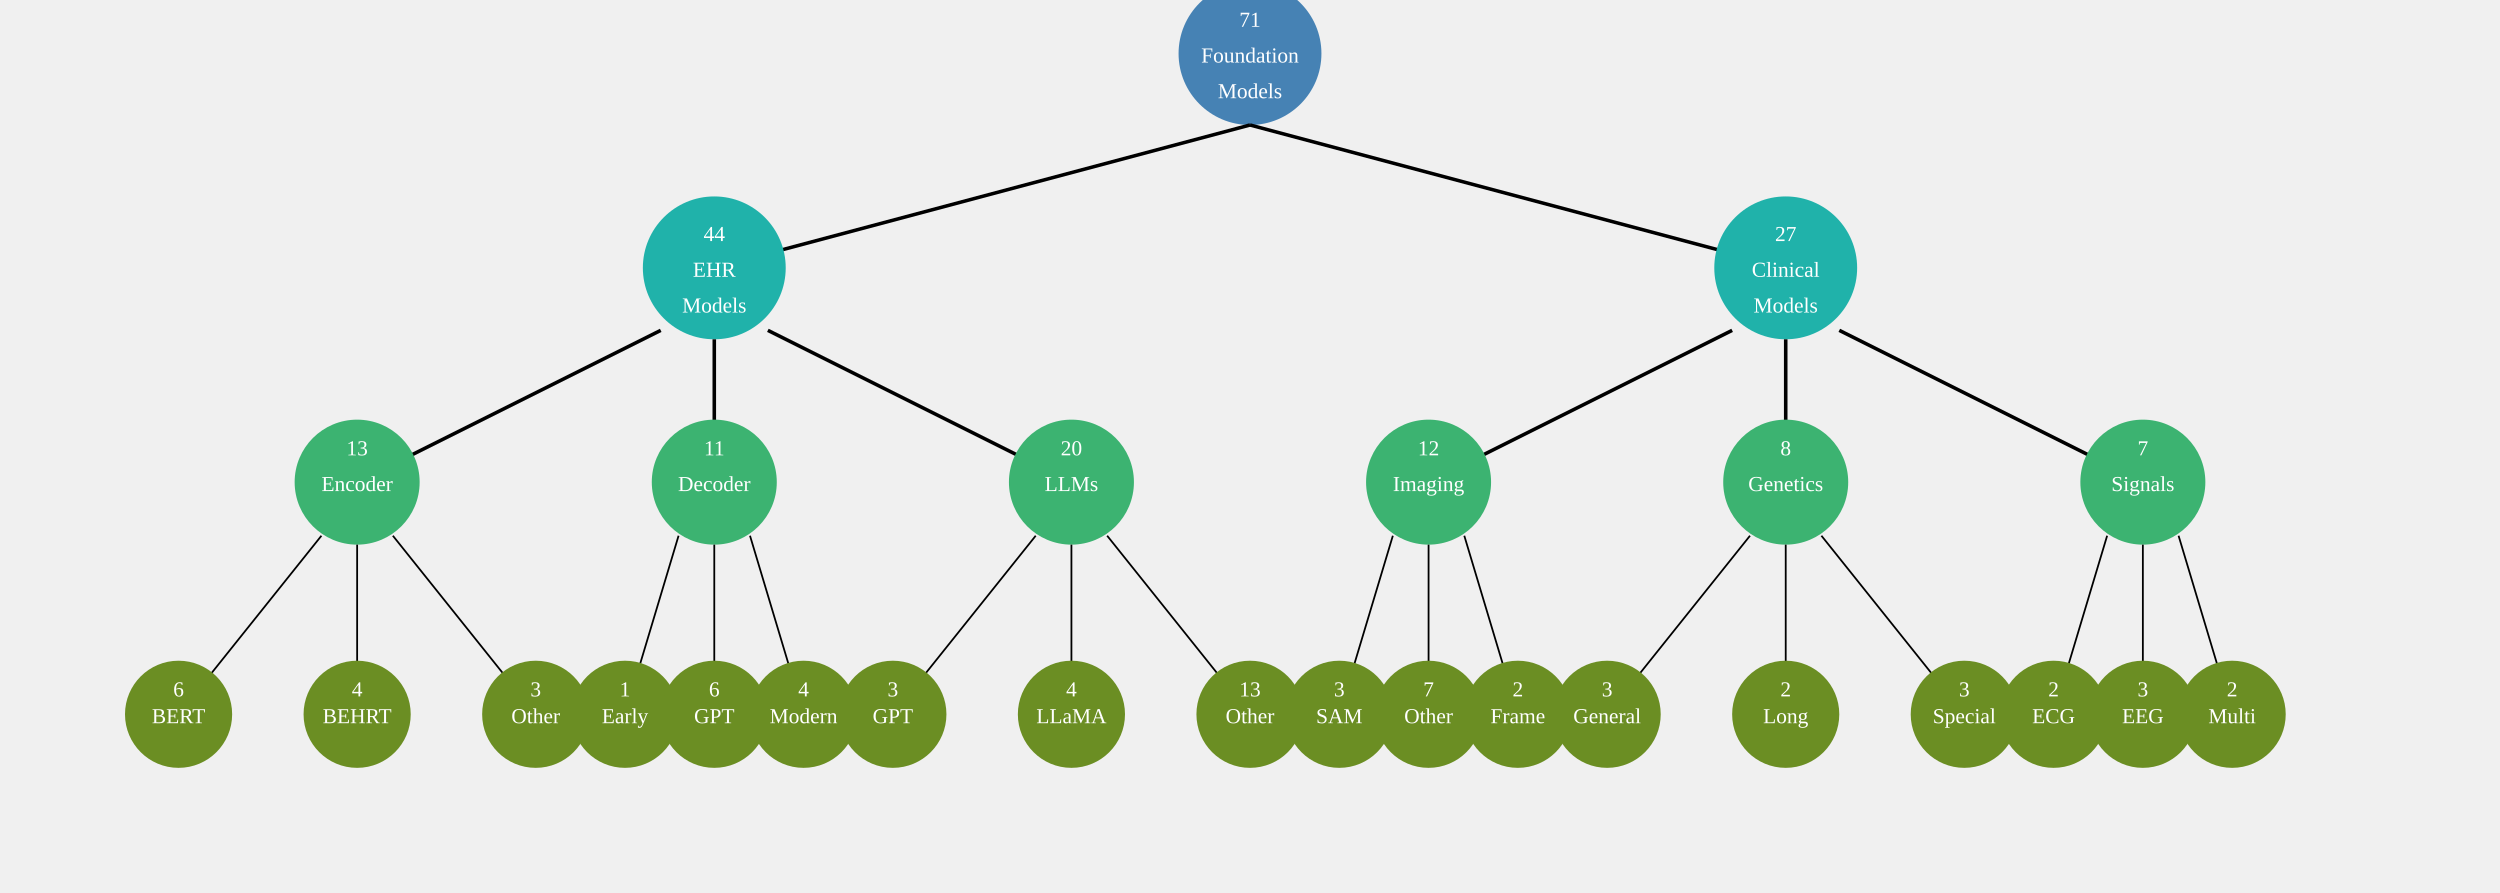
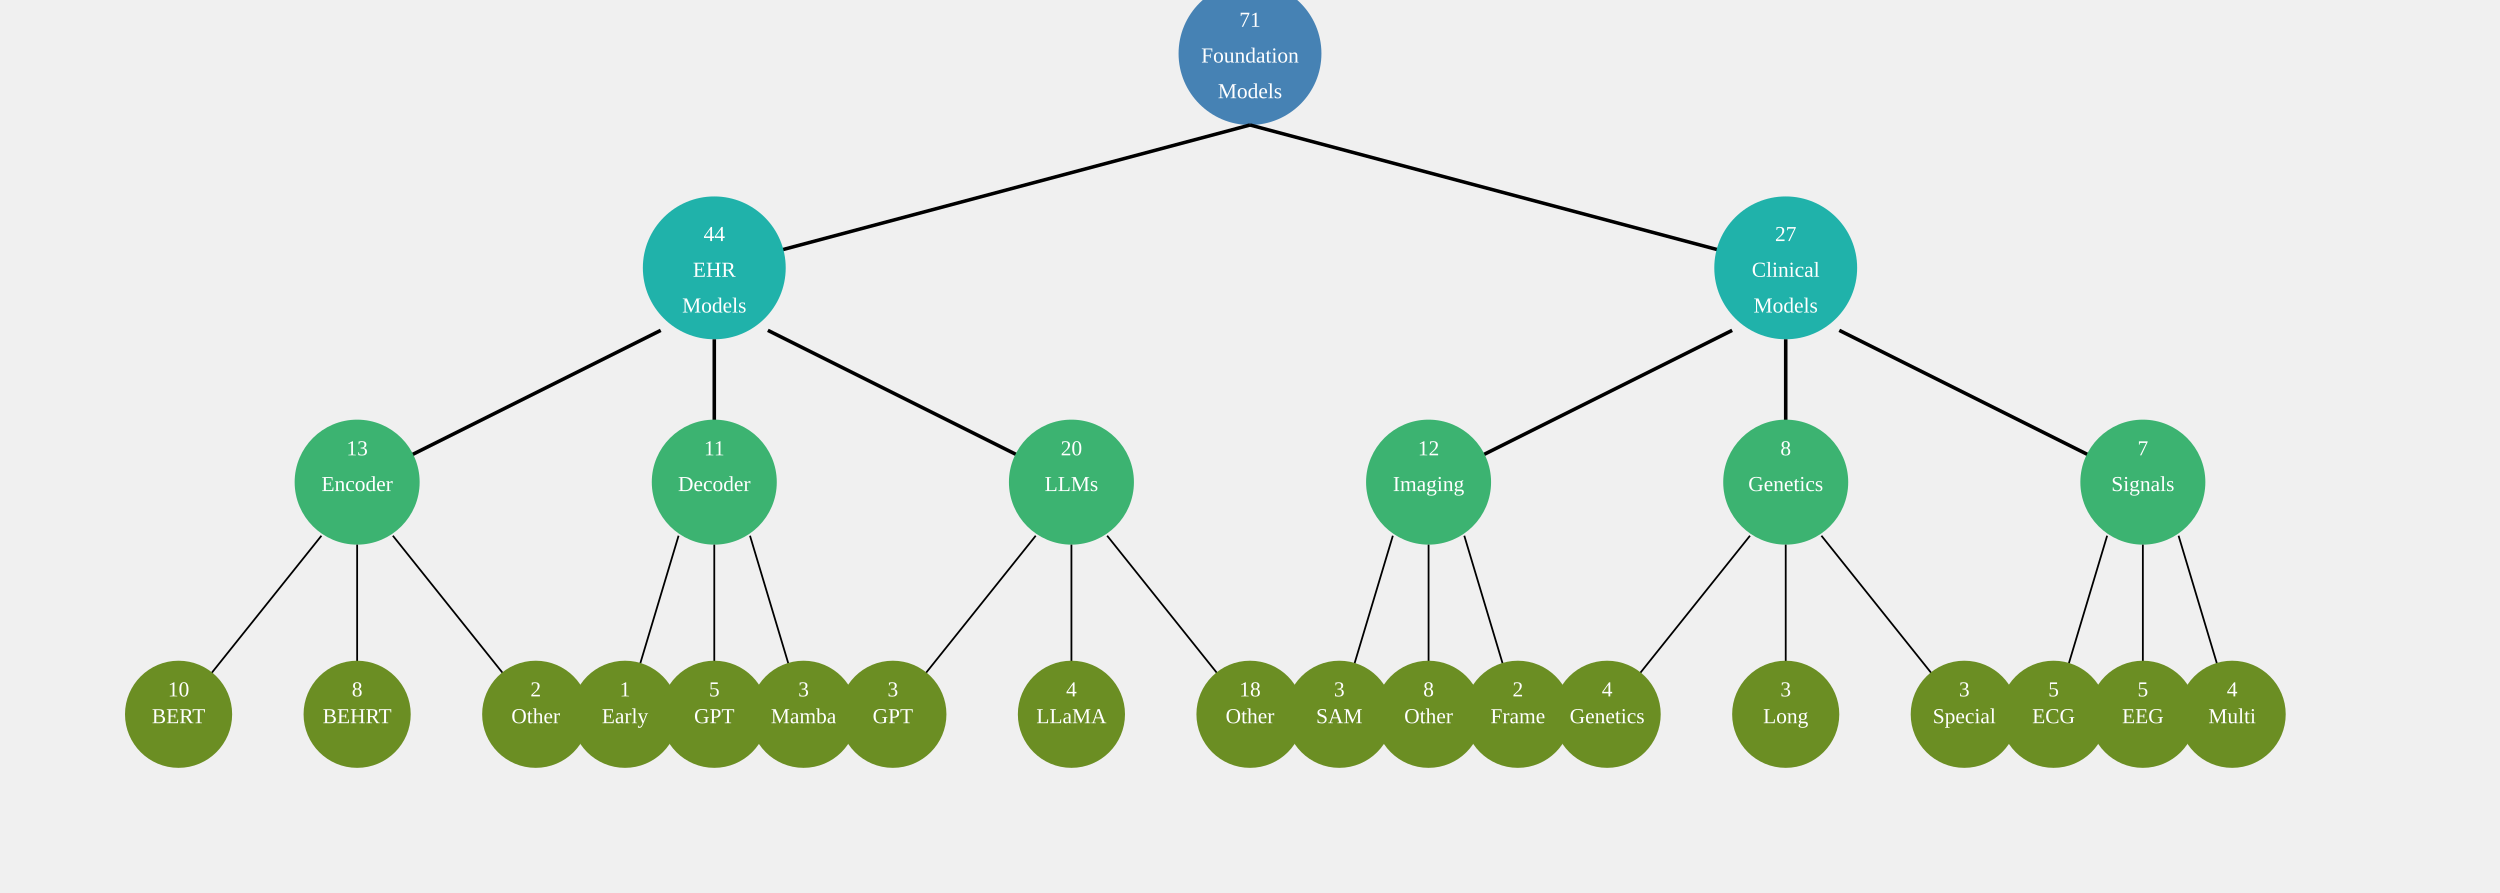
<svg xmlns="http://www.w3.org/2000/svg" viewBox="0 0 1400 500">
  <g transform="translate(700,30)">
    <circle r="40" fill="#4682B4" />
    <text x="0" y="5" text-anchor="middle" fill="white">Foundation</text>
    <text x="0" y="25" text-anchor="middle" fill="white">Models</text>
    <text x="0" y="-15" text-anchor="middle" fill="white">71</text>
  </g>
  <line x1="700" y1="70" x2="400" y2="150" stroke="black" stroke-width="2" />
  <line x1="700" y1="70" x2="1000" y2="150" stroke="black" stroke-width="2" />
  <g transform="translate(400,150)">
    <circle r="40" fill="#20B2AA" />
    <text x="0" y="5" text-anchor="middle" fill="white">EHR</text>
    <text x="0" y="25" text-anchor="middle" fill="white">Models</text>
    <text x="0" y="-15" text-anchor="middle" fill="white">44</text>
  </g>
  <g transform="translate(1000,150)">
    <circle r="40" fill="#20B2AA" />
    <text x="0" y="5" text-anchor="middle" fill="white">Clinical</text>
    <text x="0" y="25" text-anchor="middle" fill="white">Models</text>
    <text x="0" y="-15" text-anchor="middle" fill="white">27</text>
  </g>
  <line x1="370" y1="185" x2="200" y2="270" stroke="black" stroke-width="2" />
  <line x1="400" y1="190" x2="400" y2="270" stroke="black" stroke-width="2" />
  <line x1="430" y1="185" x2="600" y2="270" stroke="black" stroke-width="2" />
  <line x1="970" y1="185" x2="800" y2="270" stroke="black" stroke-width="2" />
  <line x1="1000" y1="190" x2="1000" y2="270" stroke="black" stroke-width="2" />
  <line x1="1030" y1="185" x2="1200" y2="270" stroke="black" stroke-width="2" />
  <g transform="translate(200,270)">
    <circle r="35" fill="#3CB371" />
    <text x="0" y="5" text-anchor="middle" fill="white">Encoder</text>
    <text x="0" y="-15" text-anchor="middle" fill="white">13</text>
  </g>
  <g transform="translate(400,270)">
    <circle r="35" fill="#3CB371" />
    <text x="0" y="5" text-anchor="middle" fill="white">Decoder</text>
    <text x="0" y="-15" text-anchor="middle" fill="white">11</text>
  </g>
  <g transform="translate(600,270)">
    <circle r="35" fill="#3CB371" />
    <text x="0" y="5" text-anchor="middle" fill="white">LLMs</text>
    <text x="0" y="-15" text-anchor="middle" fill="white">20</text>
  </g>
  <g transform="translate(800,270)">
    <circle r="35" fill="#3CB371" />
    <text x="0" y="5" text-anchor="middle" fill="white">Imaging</text>
    <text x="0" y="-15" text-anchor="middle" fill="white">12</text>
  </g>
  <g transform="translate(1000,270)">
    <circle r="35" fill="#3CB371" />
    <text x="0" y="5" text-anchor="middle" fill="white">Genetics</text>
    <text x="0" y="-15" text-anchor="middle" fill="white">8</text>
  </g>
  <g transform="translate(1200,270)">
    <circle r="35" fill="#3CB371" />
    <text x="0" y="5" text-anchor="middle" fill="white">Signals</text>
    <text x="0" y="-15" text-anchor="middle" fill="white">7</text>
  </g>
  <line x1="180" y1="300" x2="100" y2="400" stroke="black" stroke-width="1" />
  <line x1="200" y1="305" x2="200" y2="400" stroke="black" stroke-width="1" />
  <line x1="220" y1="300" x2="300" y2="400" stroke="black" stroke-width="1" />
  <line x1="380" y1="300" x2="350" y2="400" stroke="black" stroke-width="1" />
  <line x1="400" y1="305" x2="400" y2="400" stroke="black" stroke-width="1" />
  <line x1="420" y1="300" x2="450" y2="400" stroke="black" stroke-width="1" />
  <line x1="580" y1="300" x2="500" y2="400" stroke="black" stroke-width="1" />
  <line x1="600" y1="305" x2="600" y2="400" stroke="black" stroke-width="1" />
  <line x1="620" y1="300" x2="700" y2="400" stroke="black" stroke-width="1" />
  <line x1="780" y1="300" x2="750" y2="400" stroke="black" stroke-width="1" />
  <line x1="800" y1="305" x2="800" y2="400" stroke="black" stroke-width="1" />
  <line x1="820" y1="300" x2="850" y2="400" stroke="black" stroke-width="1" />
  <line x1="980" y1="300" x2="900" y2="400" stroke="black" stroke-width="1" />
  <line x1="1000" y1="305" x2="1000" y2="400" stroke="black" stroke-width="1" />
  <line x1="1020" y1="300" x2="1100" y2="400" stroke="black" stroke-width="1" />
  <line x1="1180" y1="300" x2="1150" y2="400" stroke="black" stroke-width="1" />
  <line x1="1200" y1="305" x2="1200" y2="400" stroke="black" stroke-width="1" />
  <line x1="1220" y1="300" x2="1250" y2="400" stroke="black" stroke-width="1" />
  <g transform="translate(100,400)">
    <circle r="30" fill="#6B8E23" />
    <text x="0" y="5" text-anchor="middle" fill="white">BERT</text>
-     <text x="0" y="-10" text-anchor="middle" fill="white">6</text>
+     <text x="0" y="-10" text-anchor="middle" fill="white">10</text>
  </g>
  <g transform="translate(200,400)">
    <circle r="30" fill="#6B8E23" />
    <text x="0" y="5" text-anchor="middle" fill="white">BEHRT</text>
-     <text x="0" y="-10" text-anchor="middle" fill="white">4</text>
+     <text x="0" y="-10" text-anchor="middle" fill="white">8</text>
  </g>
  <g transform="translate(300,400)">
    <circle r="30" fill="#6B8E23" />
    <text x="0" y="5" text-anchor="middle" fill="white">Other</text>
-     <text x="0" y="-10" text-anchor="middle" fill="white">3</text>
+     <text x="0" y="-10" text-anchor="middle" fill="white">2</text>
  </g>
  <g transform="translate(350,400)">
    <circle r="30" fill="#6B8E23" />
    <text x="0" y="5" text-anchor="middle" fill="white">Early</text>
    <text x="0" y="-10" text-anchor="middle" fill="white">1</text>
  </g>
  <g transform="translate(400,400)">
    <circle r="30" fill="#6B8E23" />
    <text x="0" y="5" text-anchor="middle" fill="white">GPT</text>
-     <text x="0" y="-10" text-anchor="middle" fill="white">6</text>
+     <text x="0" y="-10" text-anchor="middle" fill="white">5</text>
  </g>
  <g transform="translate(450,400)">
    <circle r="30" fill="#6B8E23" />
-     <text x="0" y="5" text-anchor="middle" fill="white">Modern</text>
-     <text x="0" y="-10" text-anchor="middle" fill="white">4</text>
+     <text x="0" y="5" text-anchor="middle" fill="white">Mamba</text>
+     <text x="0" y="-10" text-anchor="middle" fill="white">3</text>
  </g>
  <g transform="translate(500,400)">
    <circle r="30" fill="#6B8E23" />
    <text x="0" y="5" text-anchor="middle" fill="white">GPT</text>
    <text x="0" y="-10" text-anchor="middle" fill="white">3</text>
  </g>
  <g transform="translate(600,400)">
    <circle r="30" fill="#6B8E23" />
    <text x="0" y="5" text-anchor="middle" fill="white">LLaMA</text>
    <text x="0" y="-10" text-anchor="middle" fill="white">4</text>
  </g>
  <g transform="translate(700,400)">
    <circle r="30" fill="#6B8E23" />
    <text x="0" y="5" text-anchor="middle" fill="white">Other</text>
-     <text x="0" y="-10" text-anchor="middle" fill="white">13</text>
+     <text x="0" y="-10" text-anchor="middle" fill="white">18</text>
  </g>
  <g transform="translate(750,400)">
    <circle r="30" fill="#6B8E23" />
    <text x="0" y="5" text-anchor="middle" fill="white">SAM</text>
    <text x="0" y="-10" text-anchor="middle" fill="white">3</text>
  </g>
  <g transform="translate(800,400)">
    <circle r="30" fill="#6B8E23" />
    <text x="0" y="5" text-anchor="middle" fill="white">Other</text>
-     <text x="0" y="-10" text-anchor="middle" fill="white">7</text>
+     <text x="0" y="-10" text-anchor="middle" fill="white">8</text>
  </g>
  <g transform="translate(850,400)">
    <circle r="30" fill="#6B8E23" />
    <text x="0" y="5" text-anchor="middle" fill="white">Frame</text>
    <text x="0" y="-10" text-anchor="middle" fill="white">2</text>
  </g>
  <g transform="translate(900,400)">
    <circle r="30" fill="#6B8E23" />
-     <text x="0" y="5" text-anchor="middle" fill="white">General</text>
-     <text x="0" y="-10" text-anchor="middle" fill="white">3</text>
+     <text x="0" y="5" text-anchor="middle" fill="white">Genetics</text>
+     <text x="0" y="-10" text-anchor="middle" fill="white">4</text>
  </g>
  <g transform="translate(1000,400)">
    <circle r="30" fill="#6B8E23" />
    <text x="0" y="5" text-anchor="middle" fill="white">Long</text>
-     <text x="0" y="-10" text-anchor="middle" fill="white">2</text>
+     <text x="0" y="-10" text-anchor="middle" fill="white">3</text>
  </g>
  <g transform="translate(1100,400)">
    <circle r="30" fill="#6B8E23" />
    <text x="0" y="5" text-anchor="middle" fill="white">Special</text>
    <text x="0" y="-10" text-anchor="middle" fill="white">3</text>
  </g>
  <g transform="translate(1150,400)">
    <circle r="30" fill="#6B8E23" />
    <text x="0" y="5" text-anchor="middle" fill="white">ECG</text>
-     <text x="0" y="-10" text-anchor="middle" fill="white">2</text>
+     <text x="0" y="-10" text-anchor="middle" fill="white">5</text>
  </g>
  <g transform="translate(1200,400)">
    <circle r="30" fill="#6B8E23" />
    <text x="0" y="5" text-anchor="middle" fill="white">EEG</text>
-     <text x="0" y="-10" text-anchor="middle" fill="white">3</text>
+     <text x="0" y="-10" text-anchor="middle" fill="white">5</text>
  </g>
  <g transform="translate(1250,400)">
    <circle r="30" fill="#6B8E23" />
    <text x="0" y="5" text-anchor="middle" fill="white">Multi</text>
-     <text x="0" y="-10" text-anchor="middle" fill="white">2</text>
+     <text x="0" y="-10" text-anchor="middle" fill="white">4</text>
  </g>
</svg>
